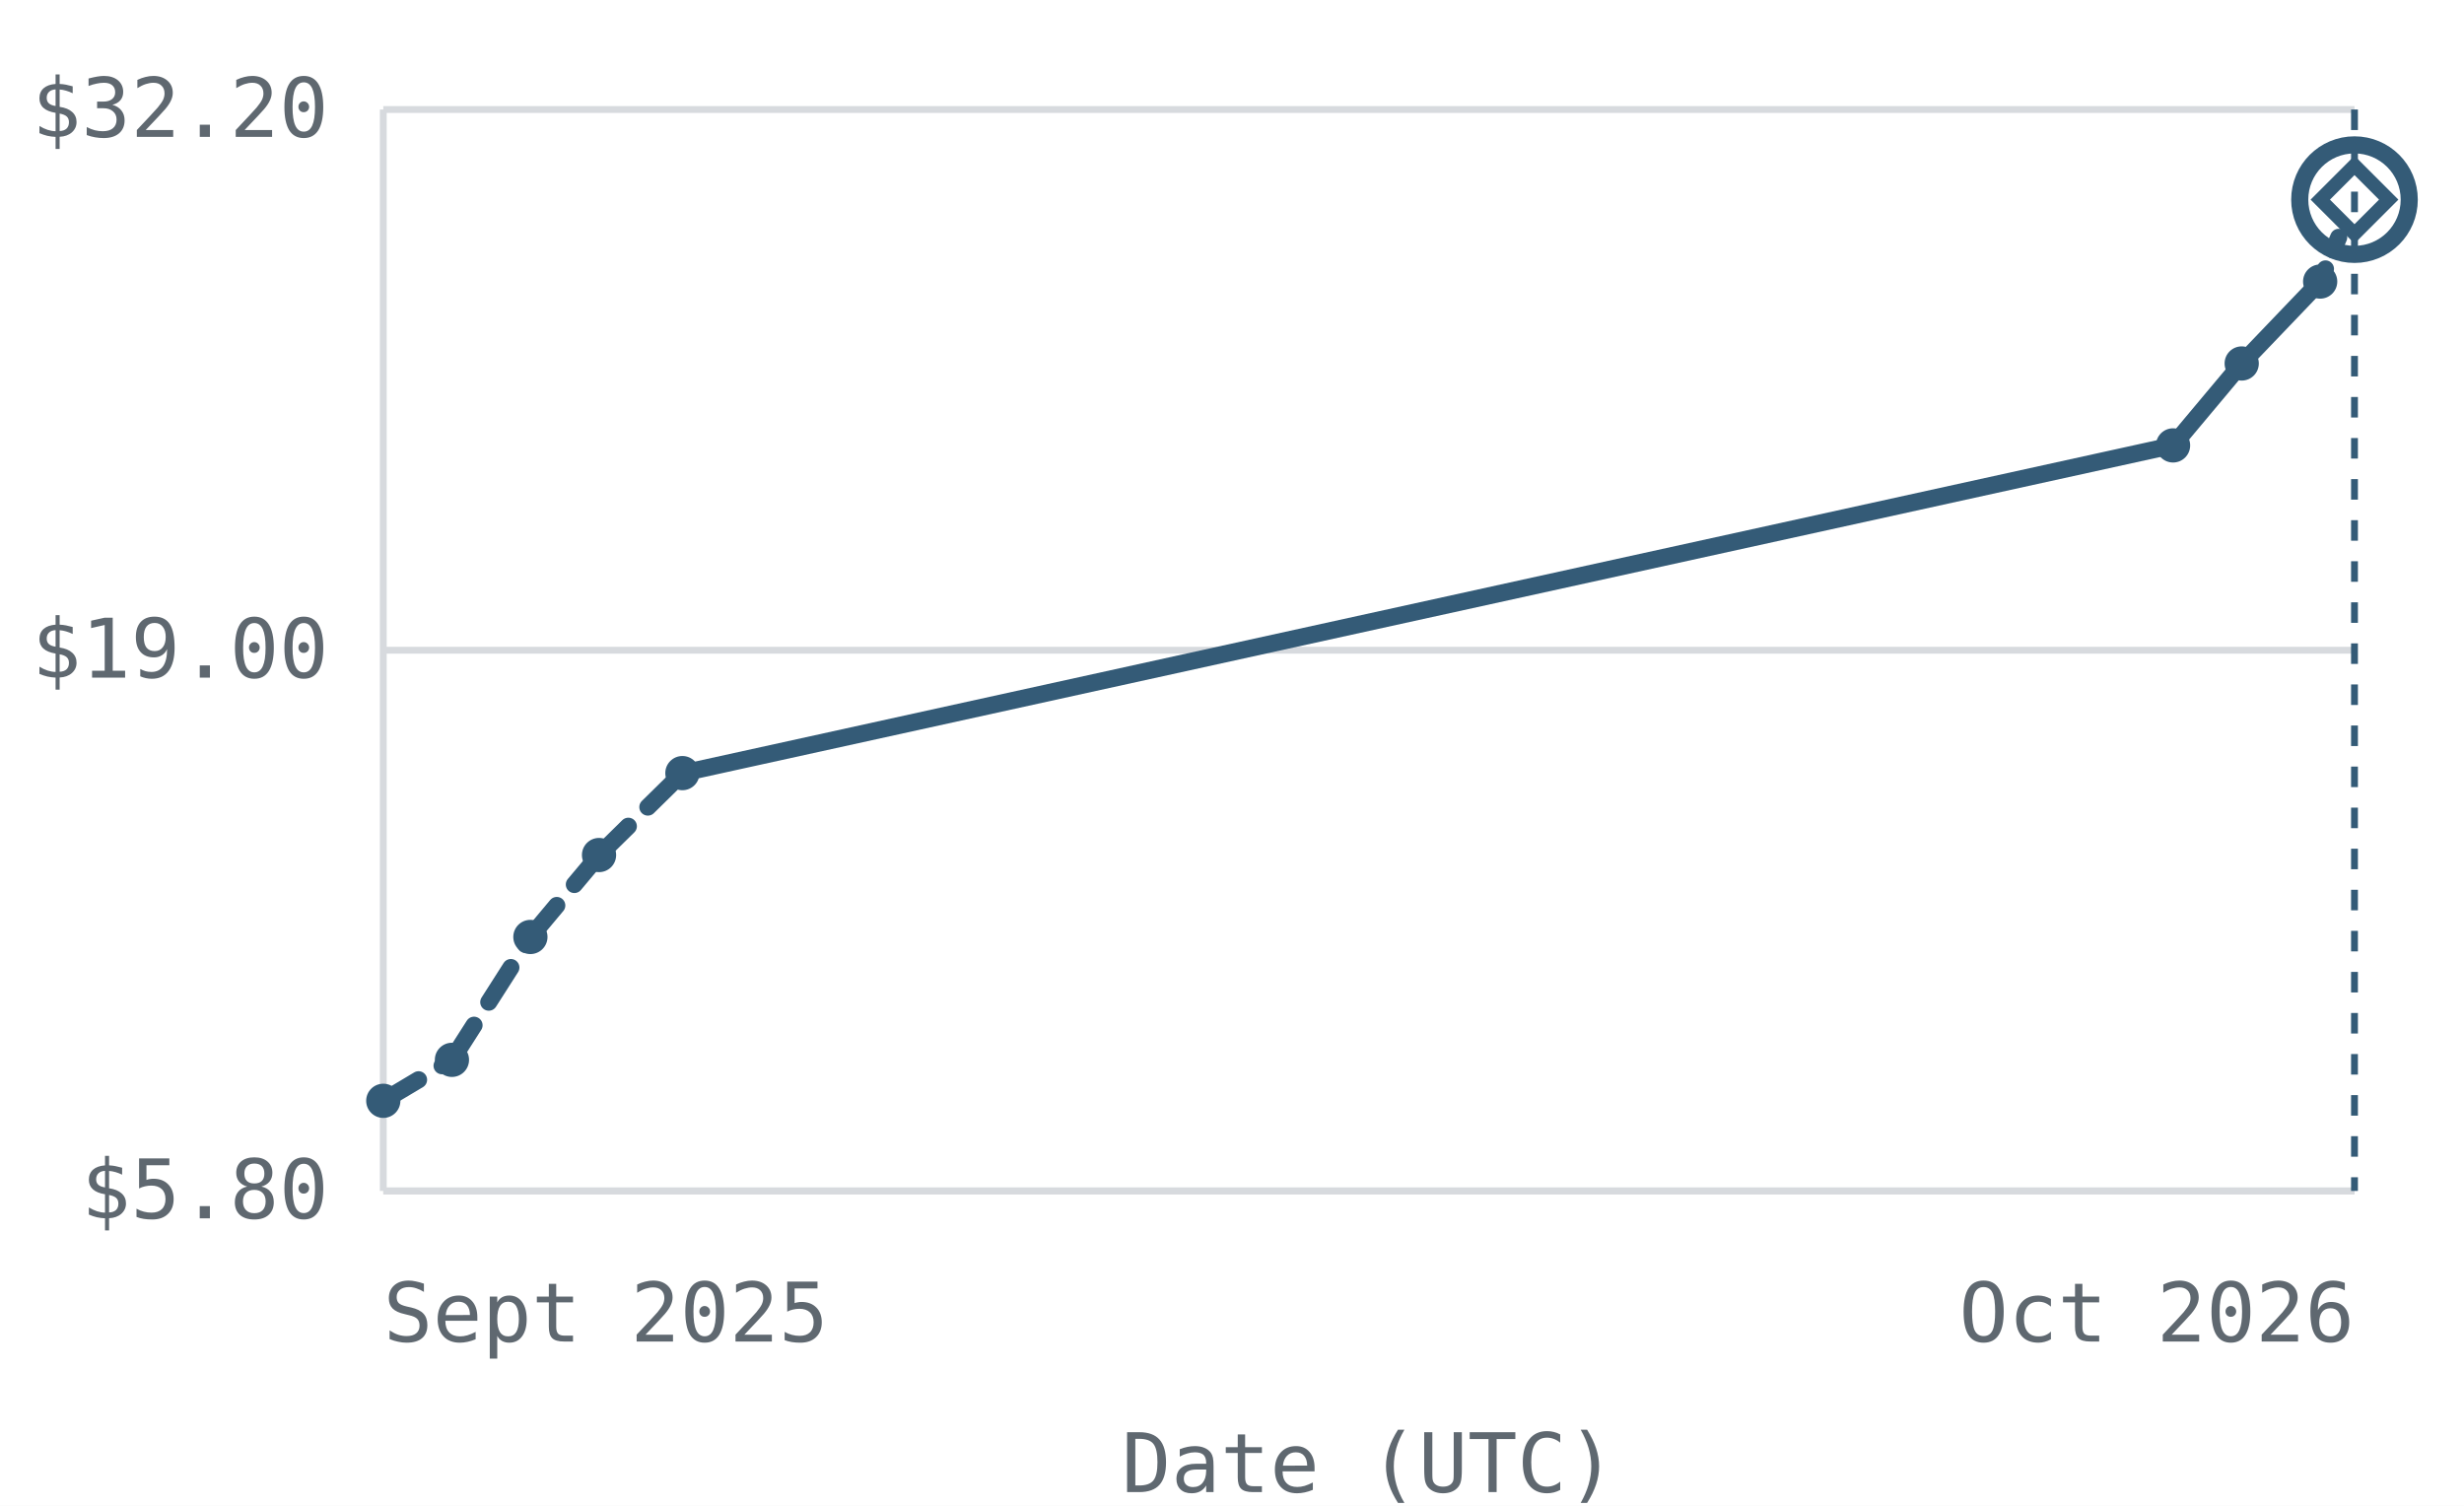
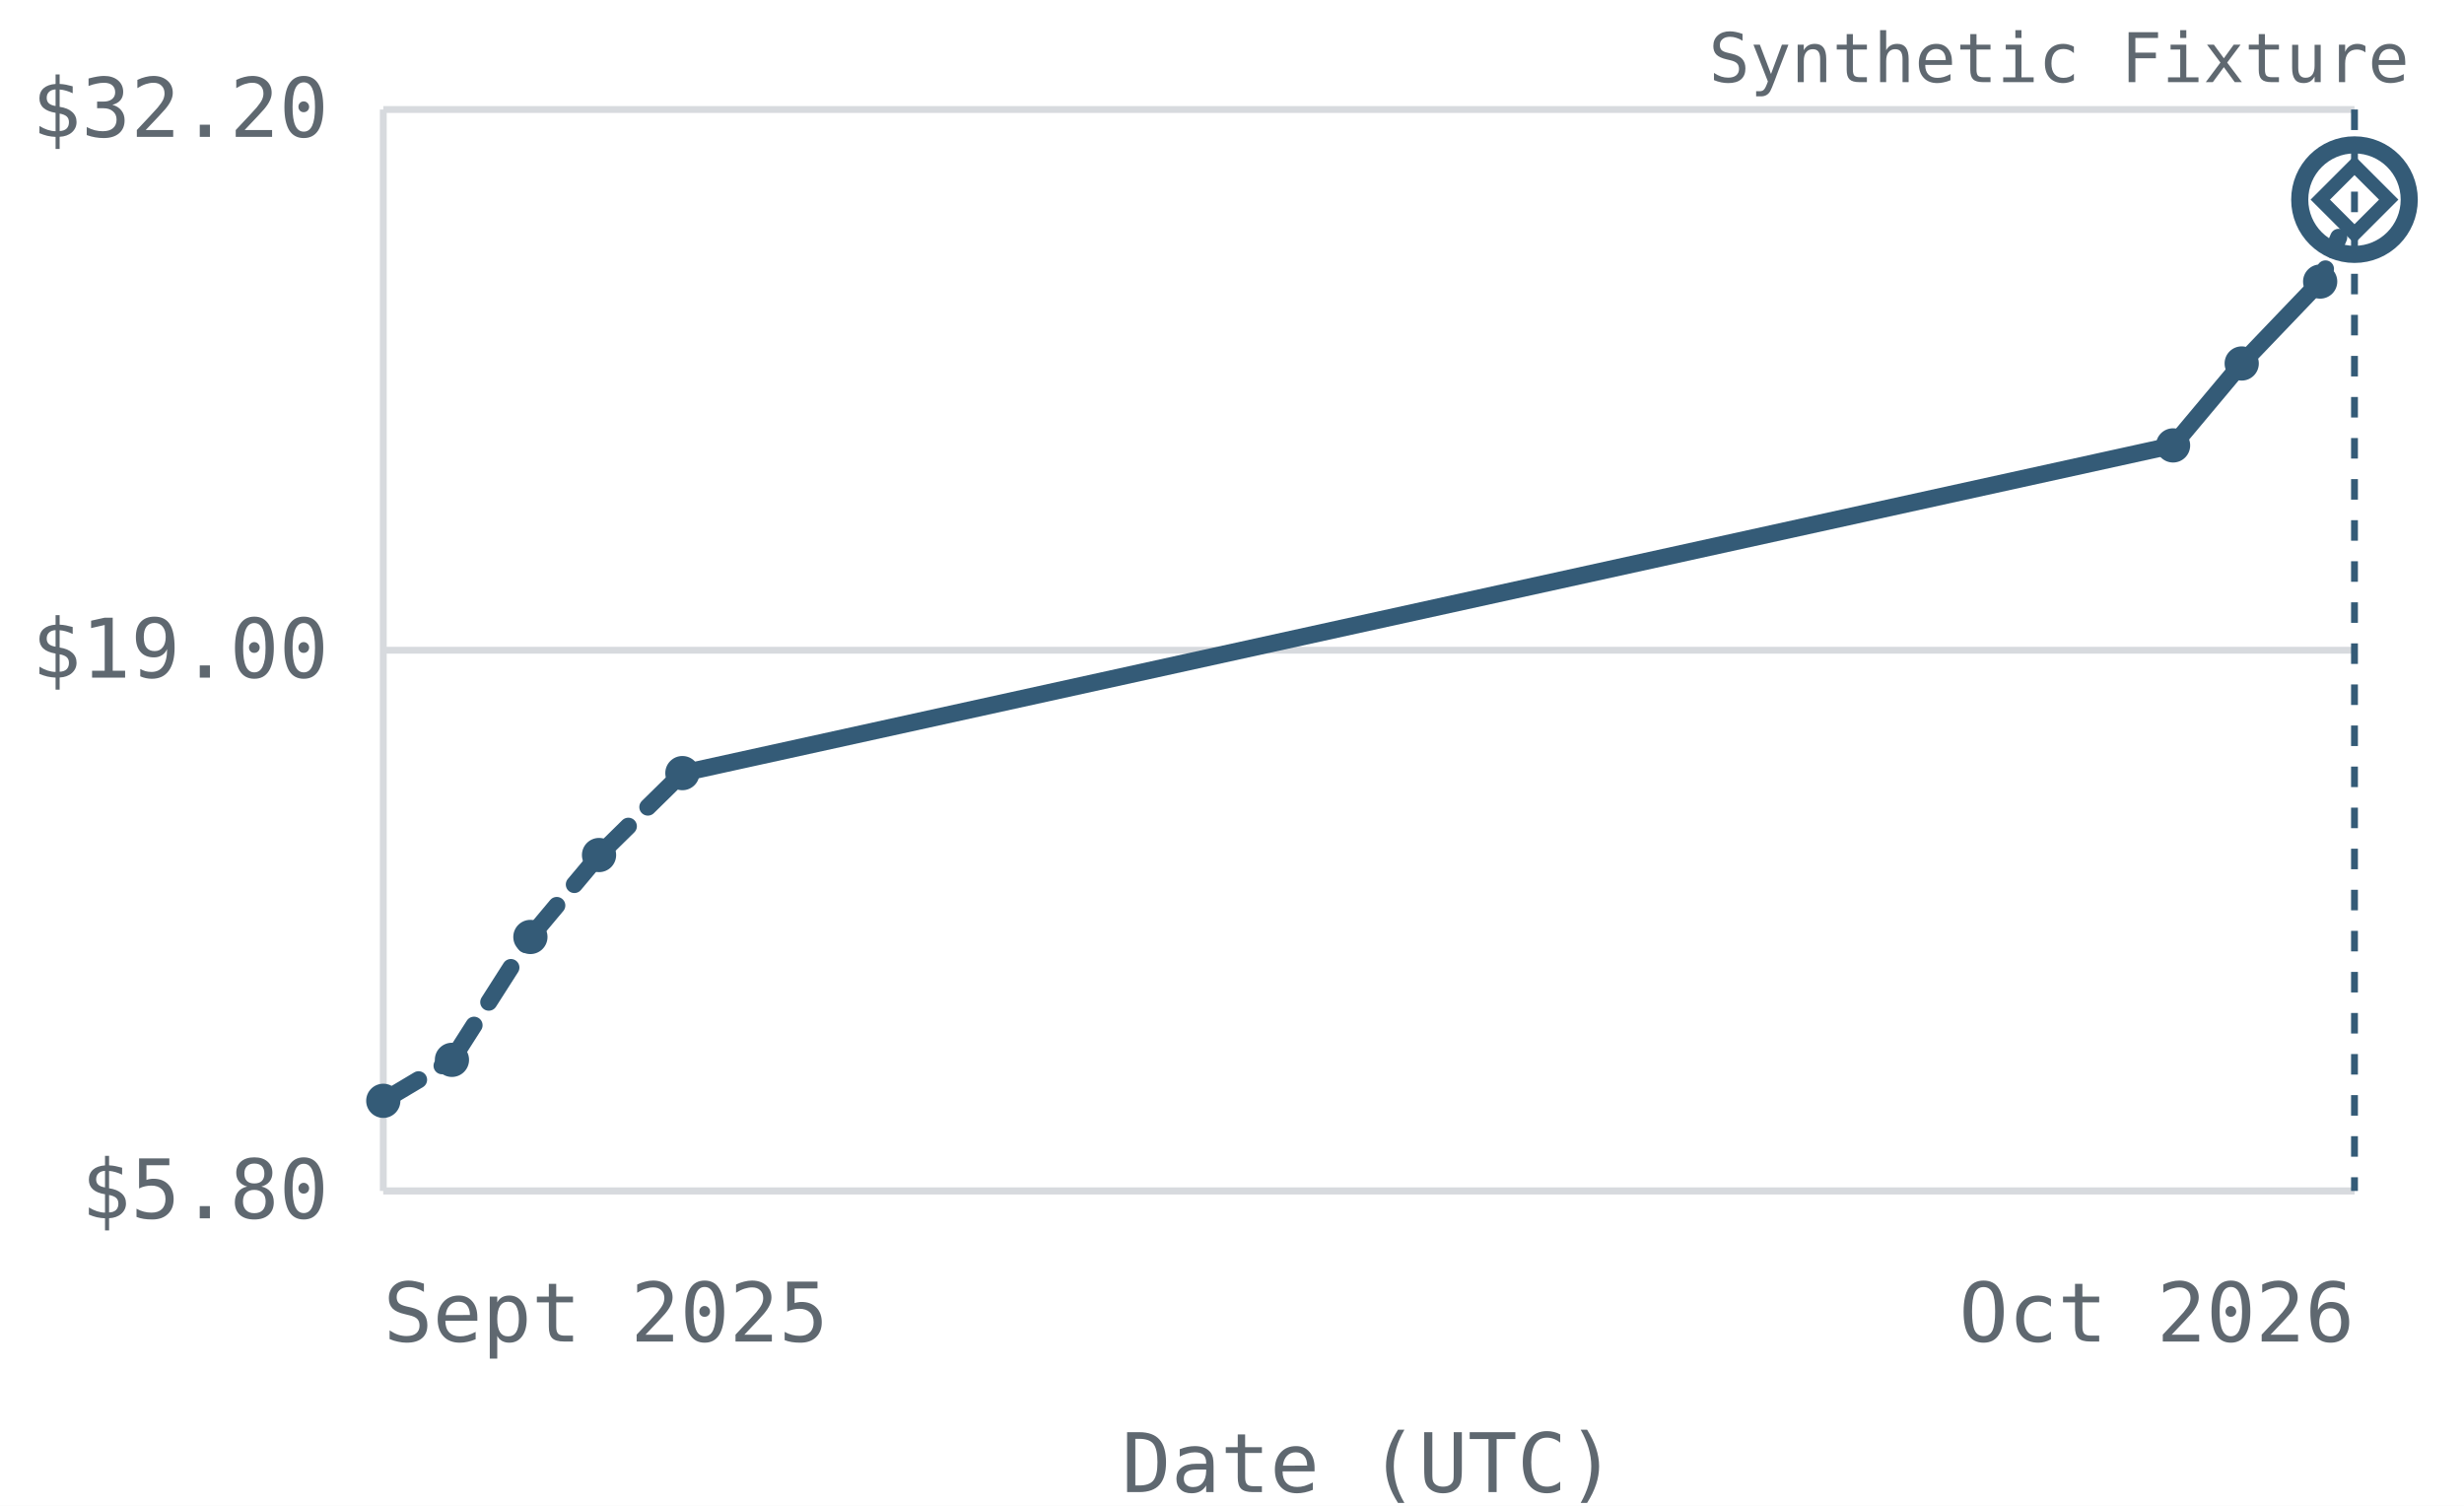
<svg xmlns="http://www.w3.org/2000/svg" width="720" viewBox="0 0 360 220">
  <rect width="360" height="220" fill="#ffffff" />
+   <text x="352" y="12" text-anchor="end" font-size="10" fill="#5f6870">Synthetic Fixture</text>
  <style>
text{font-family:ui-monospace,monospace}
.plot text.axis,.axis{fill:#5f6870;font-size:12px}
.grid{stroke:#d7dade;stroke-width:1}
.axisLine{stroke:#d7dade;stroke-width:1}
.path{stroke:#345b77;stroke-width:2.5;fill:none;stroke-linejoin:round;stroke-linecap:round}
.estimate{stroke-dasharray:6 4}
.recorded{stroke-dasharray:none}
.current{stroke-dasharray:2 3}
- .gapLabel{fill:#5f6870;font-size:11px}
.point{fill:#345b77}
.currentPoint{fill:#ffffff;stroke:#345b77;stroke-width:2}
.crosshair{stroke:#345b77;stroke-width:1;stroke-dasharray:3 3}
.selectedPoint{fill:none;stroke:#345b77;stroke-width:2.5}
</style>
  <g>
    <line class="grid" x1="56" x2="344" y1="16" y2="16" />
    <text class="axis" x="48" y="20" text-anchor="end">$32.20</text>
  </g>
  <g>
    <line class="grid" x1="56" x2="344" y1="95" y2="95" />
    <text class="axis" x="48" y="99" text-anchor="end">$19.00</text>
  </g>
  <g>
    <line class="grid" x1="56" x2="344" y1="174" y2="174" />
    <text class="axis" x="48" y="178" text-anchor="end">$5.80</text>
  </g>
  <line class="axisLine" x1="56" x2="56" y1="16" y2="174" />
  <line class="axisLine" x1="56" x2="344" y1="174" y2="174" />
  <line class="path estimate" x1="56" y1="160.833" x2="66.03" y2="154.848" />
  <line class="path estimate" x1="66.03" y1="154.848" x2="77.493" y2="136.894" />
  <line class="path estimate" x1="77.493" y1="136.894" x2="87.522" y2="124.924" />
  <line class="path estimate" x1="87.522" y1="124.924" x2="99.701" y2="112.955" />
  <line class="path recorded" x1="99.701" y1="112.955" x2="317.493" y2="65.076" />
  <line class="path recorded" x1="317.493" y1="65.076" x2="327.522" y2="53.106" />
  <line class="path recorded" x1="327.522" y1="53.106" x2="338.985" y2="41.136" />
  <line class="path current" x1="338.985" y1="41.136" x2="344" y2="29.167" />
  <circle class="point" cx="56" cy="160.833" r="2.5" />
  <circle class="point" cx="66.03" cy="154.848" r="2.5" />
  <circle class="point" cx="77.493" cy="136.894" r="2.5" />
  <circle class="point" cx="87.522" cy="124.924" r="2.5" />
  <circle class="point" cx="99.701" cy="112.955" r="2.5" />
  <circle class="point" cx="317.493" cy="65.076" r="2.5" />
  <circle class="point" cx="327.522" cy="53.106" r="2.5" />
  <circle class="point" cx="338.985" cy="41.136" r="2.5" />
  <path class="currentPoint" d="M344 24.167l5 5-5 5-5-5Z" />
  <line class="crosshair" x1="344" x2="344" y1="16" y2="174" />
  <circle class="selectedPoint" cx="344" cy="29.167" r="8" />
  <text class="axis" x="56" y="196">Sept 2025</text>
  <text class="axis" x="344" y="196" text-anchor="end">Oct 2026</text>
  <text class="axis" x="200" y="218" text-anchor="middle">Date (UTC)</text>
</svg>
